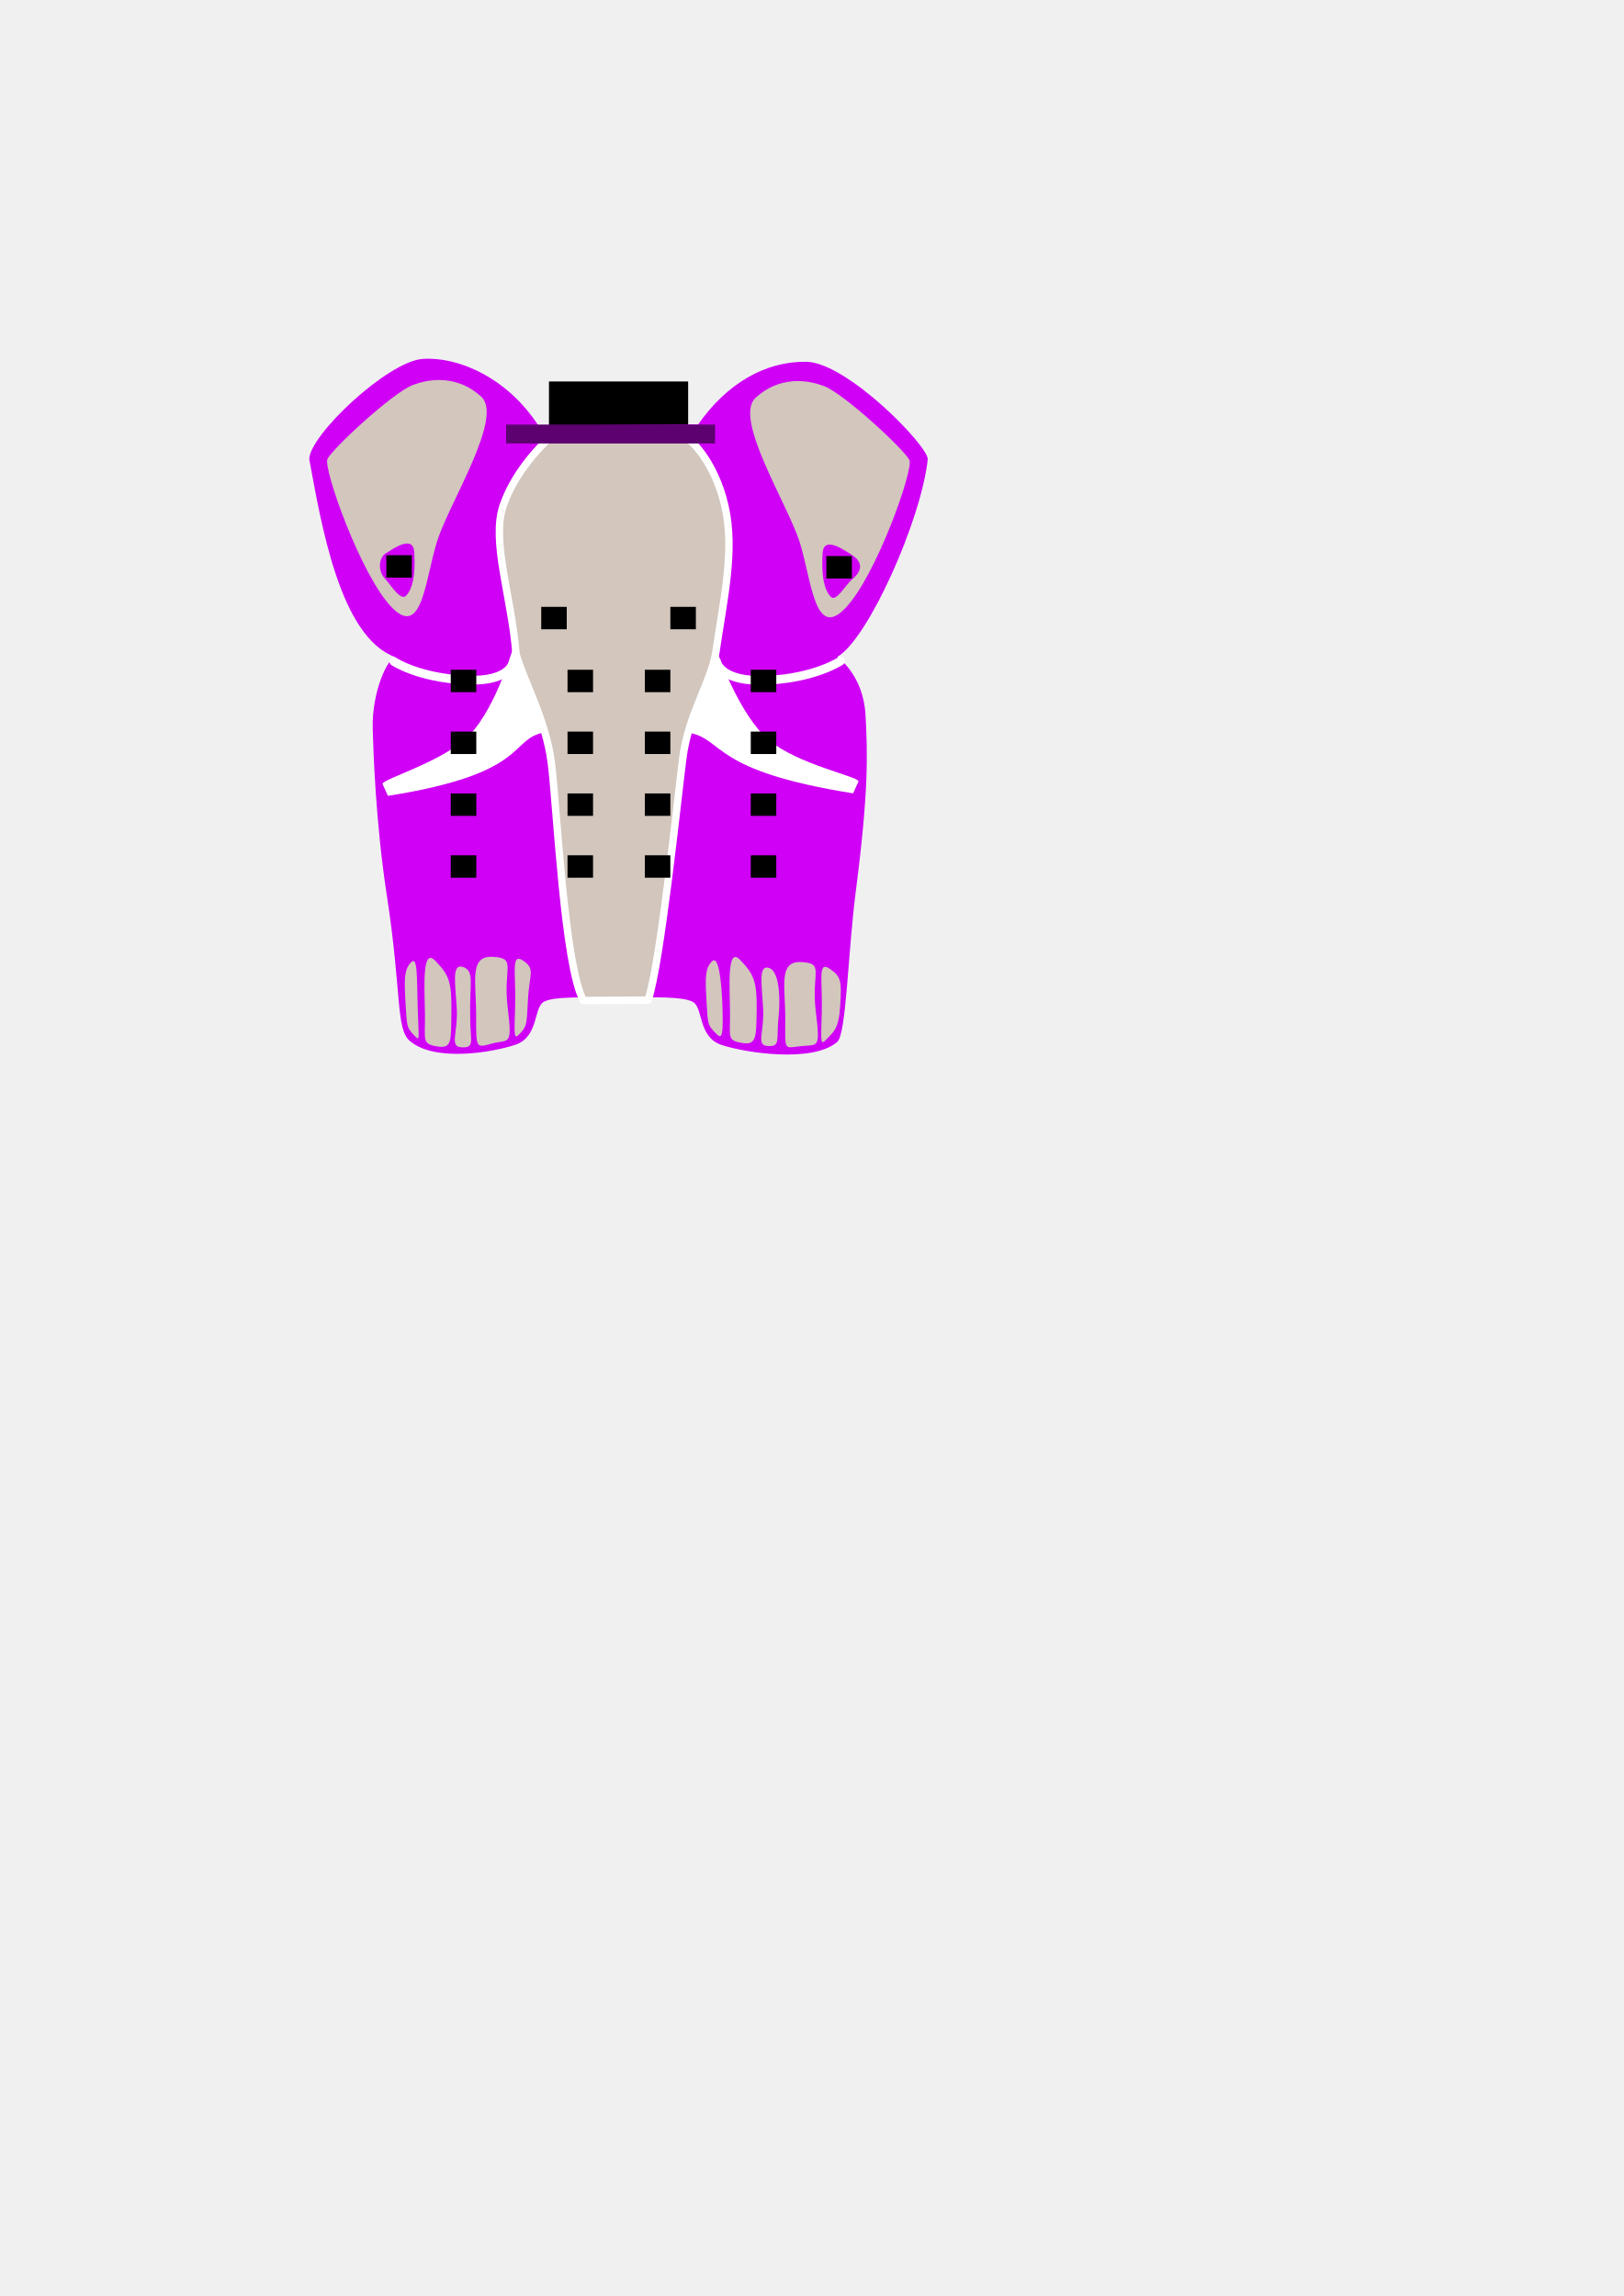
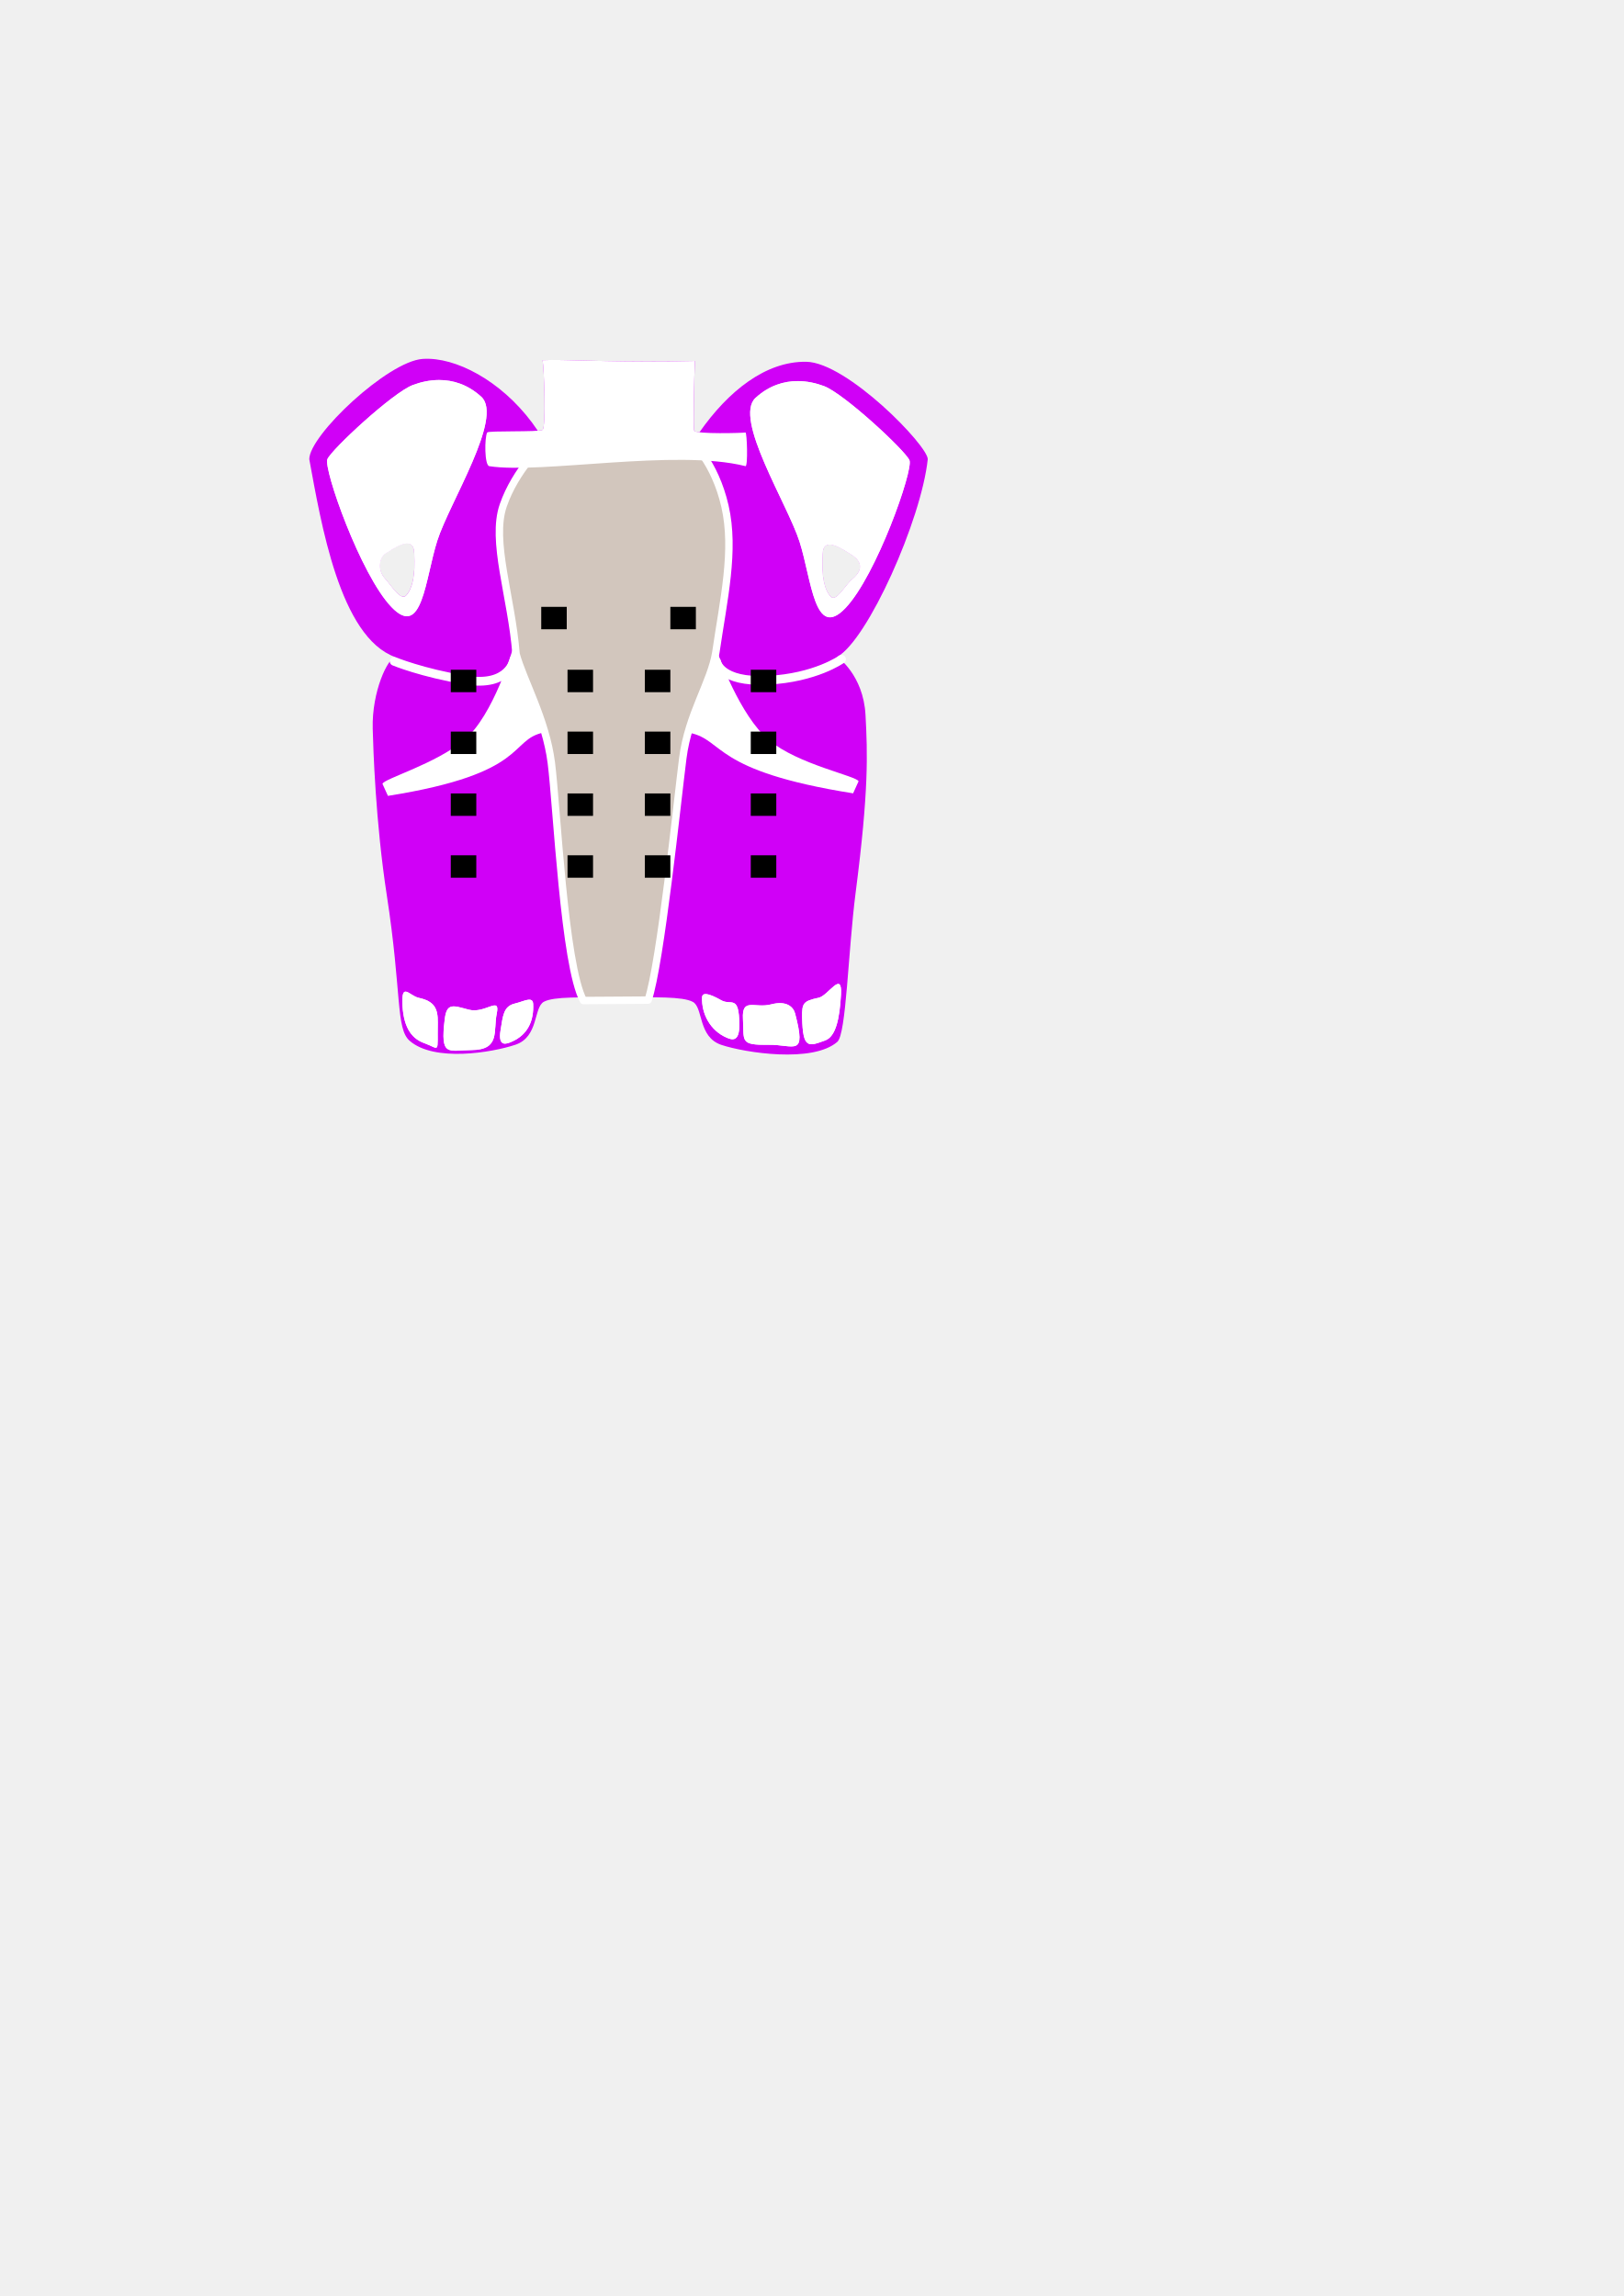
<svg xmlns="http://www.w3.org/2000/svg" width="210mm" height="297mm" viewBox="0 0 210 297" version="1.1" id="svg5">
  <defs id="defs2" />
  <g id="layer1">
-     <g id="g10920" transform="translate(-17.39572,35.62011)">
-       <rect style="fill:#000000;fill-opacity:1;stroke:none;stroke-width:0.154;stroke-miterlimit:3" id="rect999" width="18" height="6" x="88.396" y="13.726" />
-       <rect style="fill:#f1d403;fill-opacity:1;stroke:none;stroke-width:1.256;stroke-linecap:round;stroke-linejoin:round;stroke-miterlimit:3;stroke-dasharray:none;stroke-opacity:1" id="rect10916" width="18" height="19.5" x="88.397" y="19.743" />
+     <path id="path1064" style="fill:#d000f7;fill-opacity:1;stroke:none;stroke-width:0.231px;stroke-linecap:butt;stroke-linejoin:miter;stroke-opacity:1" d="M 55.525 46.414 C 55.229 46.404 54.939 46.408 54.656 46.429 C 50.137 46.752 39.999 56.306 40 59.401 C 41.505 67.525 43.922 82.441 51.143 85.005 C 50.173 85.068 48.073 89.447 48.205 94.271 C 48.275 96.813 48.557 106.264 50.031 115.838 C 51.972 128.447 51.177 133.067 52.987 134.637 C 56.172 137.399 63.583 136.167 66.646 135.148 C 69.708 134.129 68.986 130.292 70.354 129.577 C 71.677 128.886 75.039 129.029 79.904 129.018 C 84.768 129.008 88.241 128.884 89.6 129.595 C 90.968 130.31 90.246 134.146 93.308 135.165 C 96.37 136.184 105.104 137.535 108.29 134.773 C 109.464 133.755 109.669 123.168 110.667 115.433 C 112.377 102.188 112.209 97.486 111.94 92.488 C 111.659 87.265 108.284 84.967 108.284 84.967 C 112.219 82.773 119.147 67.306 119.991 59.401 C 120.008 57.652 109.552 46.876 104.275 46.797 C 99.011 46.718 94.163 50.624 90.46 55.921 C 90.084 55.873 89.836 55.808 89.792 55.721 C 89.64 55.42 89.782 48.884 89.87 46.701 C 80.822 46.909 74.416 46.56 71.305 46.569 C 70.86 46.571 70.483 46.579 70.175 46.598 C 70.369 47.536 70.64 55.326 70.167 55.616 C 70.093 55.661 69.857 55.692 69.556 55.717 C 65.726 49.983 59.911 46.562 55.525 46.414 z M 52.687 70.289 C 53.18 70.304 53.541 70.615 53.57 71.483 C 53.751 74.529 53.313 76.152 52.537 77.017 C 51.82 77.816 50.532 75.642 49.743 74.788 C 48.787 73.753 49.034 72.073 49.875 71.565 C 50.4 71.248 51.68 70.33 52.586 70.289 C 52.62 70.288 52.654 70.288 52.687 70.289 z M 107.273 70.44 C 107.306 70.439 107.34 70.439 107.374 70.441 C 108.28 70.481 109.559 71.399 110.085 71.716 C 110.925 72.224 112.137 73.357 110.217 74.939 C 109.32 75.679 108.141 77.967 107.424 77.168 C 106.648 76.303 106.209 74.68 106.39 71.634 C 106.419 70.766 106.78 70.455 107.273 70.44 z " />
+     <g id="layer6">
+       <path id="path5555-9-6" style="fill:#d2c6bd;fill-opacity:1;stroke:none;stroke-width:0.959;stroke-linecap:round;stroke-linejoin:round;stroke-dasharray:none;stroke-opacity:1" d="M 75.464,129.431 C 72.976,124.862 72.035,104.328 71.314,98.672 70.593,93.016 67.661,87.966 66.752,84.597 66.166,77.183 63.502,69.992 65.098,65.384 c 1.596,-4.607 5.153,-7.927 5.869,-8.654 6.907,-0.124 11.019,0.067 17.817,-0.04 0.582,0.154 3.678,3.064 4.99,8.805 1.312,5.741 -0.185,12.067 -1.181,18.9 -0.634,3.877 -3.551,8.014 -4.272,13.67 -0.721,5.656 -2.882,26.559 -4.489,31.312 z" />
    </g>
-     <path id="path1064" style="fill:#d000f7;fill-opacity:1;stroke:none;stroke-width:0.231px;stroke-linecap:butt;stroke-linejoin:miter;stroke-opacity:1" d="M 54.656,46.429 C 50.137,46.752 39.999,56.306 40,59.401 c 1.505,8.124 3.922,23.04 11.143,25.604 -0.969,0.063 -3.07,4.442 -2.937,9.266 0.07,2.542 0.352,11.993 1.826,21.567 1.941,12.609 1.146,17.228 2.956,18.798 3.185,2.762 10.596,1.53 13.658,0.511 3.062,-1.019 2.34,-4.856 3.708,-5.571 1.323,-0.692 4.686,-0.548 9.55,-0.558 4.865,-0.011 8.337,-0.134 9.696,0.576 1.368,0.715 0.646,4.552 3.708,5.571 3.062,1.019 11.796,2.37 14.981,-0.392 1.174,-1.018 1.379,-11.605 2.378,-19.341 1.709,-13.245 1.543,-17.947 1.274,-22.944 -0.281,-5.224 -3.656,-7.521 -3.656,-7.521 3.935,-2.194 10.863,-17.66 11.707,-25.566 0.017,-1.748 -10.44,-12.525 -15.716,-12.604 -5.277,-0.079 -10.287,2.806 -13.993,8.123 0.047,-0.041 -20.649,0.135 -20.649,0.135 -4.081,-6.278 -10.457,-8.949 -14.976,-8.626 z" />
    <g id="layer2" transform="matrix(0.9675774,0,0,0.9706236,1.296905,1.350124)">
-       <path style="fill:none;stroke:#ffffff;stroke-width:1.165;stroke-linecap:round;stroke-linejoin:miter;stroke-dasharray:none;stroke-opacity:1" d="m 51.308,86.763 c 0,0 3.217,2.174 9.601,2.48 6.384,0.306 6.464,-2.765 6.464,-2.765" id="path2001" />
-       <path style="fill:none;stroke:#ffffff;stroke-width:1.165;stroke-linecap:round;stroke-linejoin:miter;stroke-dasharray:none;stroke-opacity:1" d="m 111.009,86.705 c 0,0 -3.359,2.255 -9.743,2.561 -6.384,0.306 -6.821,-2.474 -6.821,-2.474" id="path2001-7" />
-       <path id="path5555-9" style="fill:#d2c6bd;fill-opacity:1;stroke:#ffffff;stroke-width:0.99;stroke-linecap:round;stroke-linejoin:round;stroke-dasharray:none;stroke-opacity:1" d="M 76.642,131.95 C 74.07,127.242 73.098,106.086 72.353,100.259 71.607,94.432 68.577,89.23 67.638,85.758 67.032,78.12 64.279,70.711 65.928,65.964 c 1.649,-4.747 5.326,-8.167 6.066,-8.916 7.139,-0.128 11.388,0.069 18.414,-0.041 0.601,0.158 3.801,3.157 5.157,9.071 1.356,5.914 -0.191,12.432 -1.22,19.472 -0.655,3.995 -3.67,8.256 -4.415,14.084 -0.746,5.827 -2.979,27.363 -4.639,32.259 z" />
+       <path style="fill:none;stroke:#ffffff;stroke-width:1.165;stroke-linecap:round;stroke-linejoin:miter;stroke-dasharray:none;stroke-opacity:1" d="m 51.343,86.742 c 0,0 3.711,1.54 9.567,2.502 5.856,0.962 6.464,-2.765 6.464,-2.765" id="path2001" />
+       <path style="fill:none;stroke:#ffffff;stroke-width:1.165;stroke-linecap:round;stroke-linejoin:miter;stroke-dasharray:none;stroke-opacity:1" d="m 111.144,86.469 c 0,0 -3.494,2.491 -9.878,2.798 -6.384,0.306 -6.821,-2.474 -6.821,-2.474" id="path2001-7" />
+       <path id="path5555-9" style="fill:none;fill-opacity:1;stroke:#ffffff;stroke-width:0.99;stroke-linecap:round;stroke-linejoin:round;stroke-dasharray:none;stroke-opacity:1" d="M 76.642,131.95 C 74.07,127.242 73.098,106.086 72.353,100.259 71.607,94.432 68.577,89.23 67.638,85.758 67.032,78.12 64.279,70.711 65.928,65.964 c 1.649,-4.747 5.326,-8.167 6.066,-8.916 7.139,-0.128 11.388,0.069 18.414,-0.041 0.601,0.158 3.801,3.157 5.157,9.071 1.356,5.914 -0.191,12.432 -1.22,19.472 -0.655,3.995 -3.67,8.256 -4.415,14.084 -0.746,5.827 -2.979,27.363 -4.639,32.259 z" />
      <path style="fill:#ffffff;fill-opacity:1;stroke:none;stroke-width:0.265px;stroke-linecap:butt;stroke-linejoin:miter;stroke-opacity:1" d="m 112.692,104.337 c -18.939,-2.997 -17.149,-7.09 -21.842,-8.065 0.983,-5.129 3.812,-10.481 3.812,-10.481 0,0 2.874,8.172 6.762,11.441 3.888,3.269 11.832,4.811 11.997,5.504" id="path9647-4" />
      <path style="fill:#ffffff;fill-opacity:1;stroke:none;stroke-width:0.265px;stroke-linecap:butt;stroke-linejoin:miter;stroke-opacity:1" d="m 50.513,104.675 c 18.939,-2.997 16.124,-7.469 20.817,-8.444 -0.983,-5.129 -4.122,-11.148 -4.122,-11.148 0,0 -2.564,8.839 -6.452,12.107 -3.888,3.269 -10.807,5.19 -10.971,5.883" id="path9647-4-8" />
-       <rect style="fill:#5d0070;fill-opacity:1;stroke:none;stroke-width:0.687;stroke-linecap:round;stroke-linejoin:round;stroke-miterlimit:3;stroke-dasharray:none;stroke-opacity:1" id="rect9794" width="27.936" height="2.516" x="66.308" y="55.194" />
+       <path id="rect9794" style="fill:#ffffff;stroke-width:0.589;stroke-linecap:round;stroke-linejoin:round;stroke-miterlimit:3" d="m 71.302,46.564 c -0.444,0.001 -0.822,0.01 -1.13,0.028 0.194,0.938 0.465,8.729 -0.008,9.019 -0.493,0.302 -7.016,0.076 -7.155,0.334 -0.35,0.653 -0.362,4.257 0.274,4.357 6.709,1.047 24.129,-2.278 33.129,-0.004 0.343,0.087 0.203,-4.402 0,-4.353 -0.281,0.068 -6.386,0.239 -6.623,-0.23 -0.152,-0.301 -0.01,-6.836 0.078,-9.02 -9.048,0.209 -15.454,-0.141 -18.565,-0.131 z" transform="matrix(1.033509,0,0,1.030266,-1.340363,-1.390986)" />
+       <path style="fill:#ffffff;fill-opacity:0.982;stroke:none;stroke-width:0.174px;stroke-linecap:butt;stroke-linejoin:miter;stroke-opacity:1" d="m 52.465,132.627 c -0.179,-3.259 0.902,-1.305 2.186,-1.031 2.027,0.434 2.568,1.38 2.532,3.29 -0.082,4.306 0.374,3.532 -1.83,2.735 -1.407,-0.509 -2.709,-1.736 -2.888,-4.995 z" id="path2146-3-6-7" />
+       <path style="fill:#ffffff;fill-opacity:0.982;stroke:none;stroke-width:0.178px;stroke-linecap:butt;stroke-linejoin:miter;stroke-opacity:1" d="m 58.117,134.398 c 0.274,-2.199 1.155,-1.764 3.207,-1.229 2.207,0.575 4.238,-1.883 3.744,0.495 -0.494,2.378 0.503,4.861 -3.386,4.89 -3.089,0.022 -4.208,0.999 -3.565,-4.156 z" id="path2146-3-0" />
+       <path style="fill:#ffffff;fill-opacity:0.982;stroke:none;stroke-width:0.174px;stroke-linecap:butt;stroke-linejoin:miter;stroke-opacity:1" d="m 67.476,132.356 c 1.237,-0.29 2.4,-1.018 2.455,0.045 0.111,2.152 -0.648,4.089 -2.874,5.044 -0.651,0.279 -1.867,0.803 -1.482,-1.543 0.312,-1.896 0.381,-3.189 1.901,-3.546 z" id="path2146-3-6-2-9" />
+       <path style="fill:#ffffff;fill-opacity:0.982;stroke:none;stroke-width:0.174px;stroke-linecap:butt;stroke-linejoin:miter;stroke-opacity:1" d="m 111.08,131.136 c 0.179,-3.259 -1.704,0.171 -2.987,0.445 -2.027,0.434 -2.246,0.69 -2.21,2.6 0.082,4.306 0.884,3.882 3.087,3.085 1.407,-0.509 1.931,-2.872 2.11,-6.13 z" id="path2146-3-6-6-3" />
+       <path style="fill:#ffffff;fill-opacity:0.982;stroke:none;stroke-width:0.178px;stroke-linecap:butt;stroke-linejoin:miter;stroke-opacity:1" d="m 104.948,133.693 c -0.238,-0.904 -1.155,-1.764 -3.207,-1.229 -2.207,0.575 -3.937,-0.979 -3.766,1.96 0.171,2.939 -0.481,3.479 3.408,3.425 3.438,-0.048 5.119,1.753 3.565,-4.156 z" id="path2146-3-7-6" />
+       <path style="fill:#ffffff;fill-opacity:0.982;stroke:none;stroke-width:0.174px;stroke-linecap:butt;stroke-linejoin:miter;stroke-opacity:1" d="m 95.073,131.918 c -1.836,-1.046 -2.541,-1.014 -2.565,-0.384 -0.081,2.154 1.061,4.412 3.287,5.366 0.651,0.279 1.709,0.674 1.695,-1.703 -0.024,-4.133 -1.098,-2.527 -2.417,-3.279 z" id="path2146-3-6-2-5-0" />
+       <path id="path2146-5-4-6" style="fill:#ffffff;fill-opacity:0.833;stroke:none;stroke-width:0.265px;stroke-linecap:butt;stroke-linejoin:miter;stroke-opacity:1" d="m 57.335,49.257 c -1.239,0.004 -2.431,0.27 -3.496,0.669 -2.672,1 -10.888,8.603 -11.422,9.889 -0.533,1.286 4.43,15.398 8.571,19.705 4.141,4.307 4.501,-3.782 6.125,-8.851 1.624,-5.068 8.885,-16.444 5.879,-19.179 -1.808,-1.645 -3.787,-2.239 -5.658,-2.233 z M 52.969,77.981 c -0.741,0.823 -2.071,-1.416 -2.887,-2.296 -0.989,-1.066 -0.733,-2.798 0.136,-3.321 0.869,-0.523 3.734,-2.63 3.819,-0.084 0.187,3.138 -0.266,4.81 -1.068,5.701 z" />
+       <path id="path2146-5-4-5-2" style="fill:#ffffff;fill-opacity:0.833;stroke:none;stroke-width:0.265px;stroke-linecap:butt;stroke-linejoin:miter;stroke-opacity:1" d="m 105.311,49.4 c 1.239,0.004 2.431,0.27 3.496,0.669 2.672,1 10.888,8.603 11.422,9.889 0.533,1.286 -4.43,15.398 -8.571,19.705 -4.141,4.307 -4.501,-3.782 -6.125,-8.851 -1.624,-5.068 -8.885,-16.444 -5.879,-19.179 1.808,-1.645 3.787,-2.239 5.658,-2.233 z m 4.367,28.724 c 0.741,0.823 1.959,-1.534 2.887,-2.296 1.984,-1.63 0.733,-2.798 -0.136,-3.321 -0.869,-0.523 -3.734,-2.63 -3.819,-0.084 -0.187,3.138 0.266,4.81 1.068,5.701 z" />
    </g>
    <g id="layer3" transform="matrix(0.9675774,0,0,0.9706236,1.296905,1.350124)">
-       <path id="path2146-5-4" style="fill:#d2c6bd;fill-opacity:1;stroke:none;stroke-width:0.265px;stroke-linecap:butt;stroke-linejoin:miter;stroke-opacity:1" d="m 57.335,49.25 c -1.239,0.004 -2.431,0.27 -3.496,0.669 -2.672,1 -10.888,8.603 -11.422,9.889 -0.533,1.286 4.43,15.398 8.571,19.705 4.141,4.307 4.501,-3.782 6.125,-8.851 1.624,-5.068 8.885,-16.444 5.879,-19.179 -1.808,-1.645 -3.787,-2.239 -5.658,-2.233 z m -4.367,28.724 c -0.741,0.823 -2.071,-1.416 -2.887,-2.296 -0.989,-1.066 -0.733,-2.798 0.136,-3.321 0.869,-0.523 3.734,-2.63 3.819,-0.084 0.187,3.138 -0.266,4.81 -1.068,5.701 z" />
-       <path id="path2146-5-4-5" style="fill:#d2c6bd;fill-opacity:1;stroke:none;stroke-width:0.265px;stroke-linecap:butt;stroke-linejoin:miter;stroke-opacity:1" d="m 105.311,49.393 c 1.239,0.004 2.431,0.27 3.496,0.669 2.672,1 10.888,8.603 11.422,9.889 0.533,1.286 -4.43,15.398 -8.571,19.705 -4.141,4.307 -4.501,-3.782 -6.125,-8.851 -1.624,-5.068 -8.885,-16.444 -5.879,-19.179 1.808,-1.645 3.787,-2.239 5.658,-2.233 z m 4.367,28.724 c 0.741,0.823 1.959,-1.534 2.887,-2.296 1.984,-1.63 0.733,-2.798 -0.136,-3.321 -0.869,-0.523 -3.734,-2.63 -3.819,-0.084 -0.187,3.138 0.266,4.81 1.068,5.701 z" />
-       <path style="fill:#d2c6bd;fill-opacity:1;stroke:none;stroke-width:0.174px;stroke-linecap:butt;stroke-linejoin:miter;stroke-opacity:1" d="m 52.861,132.191 c -0.179,-3.259 -0.166,-4.371 0.735,-5.323 0.901,-0.952 0.777,1.871 0.902,6.176 0.125,4.305 0.361,4.431 -0.544,3.475 -0.905,-0.956 -0.914,-1.07 -1.093,-4.329 z" id="path2146-3-6" />
-       <path style="fill:#d2c6bd;fill-opacity:1;stroke:none;stroke-width:0.178px;stroke-linecap:butt;stroke-linejoin:miter;stroke-opacity:1" d="m 55.464,133.92 c -0.024,-3.343 -0.491,-9.205 1.381,-7.266 1.872,1.939 2.198,2.829 2.15,6.744 -0.048,3.915 0.12,5.013 -1.919,4.668 -2.039,-0.346 -1.588,-0.802 -1.612,-4.145 z" id="path2146-3" />
-       <path style="fill:#d2c6bd;fill-opacity:1;stroke:none;stroke-width:0.174px;stroke-linecap:butt;stroke-linejoin:miter;stroke-opacity:1" d="m 59.71,132.999 c -0.179,-3.259 -0.717,-6.083 0.863,-5.513 1.579,0.57 0.814,2.256 0.939,6.561 -0.033,3.287 0.736,4.271 -1.235,4.134 -1.56,-0.135 -0.388,-1.923 -0.567,-5.182 z" id="path2146-3-6-2" />
-       <path style="fill:#d2c6bd;fill-opacity:1;stroke:none;stroke-width:0.174px;stroke-linecap:butt;stroke-linejoin:miter;stroke-opacity:1" d="m 62.306,133.94 c 0.013,-4.485 -0.997,-8 2.244,-7.815 3.242,0.185 1.324,1.452 1.972,6.755 0.648,5.303 0.147,4.201 -2.058,4.794 -2.204,0.593 -2.171,0.751 -2.158,-3.734 z" id="path2146-3-5" />
-       <path style="fill:#d2c6bd;fill-opacity:1;stroke:none;stroke-width:0.174px;stroke-linecap:butt;stroke-linejoin:miter;stroke-opacity:1" d="m 69.238,131.7 c 0.179,-3.259 1.019,-3.955 -0.656,-5.07 -1.675,-1.115 -0.941,1.701 -1.065,6.006 -0.125,4.305 -0.197,4.601 0.708,3.645 0.905,-0.956 0.835,-1.323 1.014,-4.582 z" id="path2146-3-6-9" />
-       <path style="fill:#d2c6bd;fill-opacity:1;stroke:none;stroke-width:0.173px;stroke-linecap:butt;stroke-linejoin:miter;stroke-opacity:1" d="m 96.242,133.575 c -0.023,-3.245 -0.475,-8.935 1.336,-7.053 1.811,1.882 2.27,2.809 2.224,6.608 -0.047,3.8 -0.027,4.804 -2,4.468 -1.973,-0.336 -1.537,-0.778 -1.56,-4.023 z" id="path2146-3-1" />
-       <path style="fill:#d2c6bd;fill-opacity:1;stroke:none;stroke-width:0.168px;stroke-linecap:butt;stroke-linejoin:miter;stroke-opacity:1" d="m 93.091,131.919 c -0.173,-3.163 -0.16,-4.243 0.711,-5.167 0.871,-0.924 1.316,2.237 1.437,6.415 0.121,4.179 -0.215,3.881 -1.091,2.953 -0.876,-0.928 -0.884,-1.038 -1.057,-4.201 z" id="path2146-3-6-27" />
-       <path style="fill:#d2c6bd;fill-opacity:1;stroke:none;stroke-width:0.168px;stroke-linecap:butt;stroke-linejoin:miter;stroke-opacity:1" d="m 110.972,132.576 c 0.173,-3.163 0.184,-3.798 -1.437,-4.881 -1.621,-1.082 -0.91,1.651 -1.031,5.83 -0.121,4.179 -0.191,4.466 0.685,3.538 0.876,-0.928 1.61,-1.325 1.783,-4.487 z" id="path2146-3-6-9-0" />
-       <path style="fill:#d2c6bd;fill-opacity:1;stroke:none;stroke-width:0.168px;stroke-linecap:butt;stroke-linejoin:miter;stroke-opacity:1" d="m 100.665,132.978 c -0.173,-3.163 -0.693,-5.904 0.835,-5.351 1.528,0.553 1.403,4.956 1.247,6.299 -0.377,3.265 0.373,4.215 -1.534,4.081 -1.509,-0.131 -0.375,-1.867 -0.548,-5.03 z" id="path2146-3-6-2-9" />
-       <path style="fill:#d2c6bd;fill-opacity:1;stroke:none;stroke-width:0.168px;stroke-linecap:butt;stroke-linejoin:miter;stroke-opacity:1" d="m 103.625,134.406 c 0.012,-4.353 -0.965,-7.765 2.171,-7.585 3.137,0.18 1.281,1.409 1.908,6.556 0.627,5.147 0.316,4.4 -1.991,4.653 -2.306,0.253 -2.101,0.729 -2.088,-3.624 z" id="path2146-3-5-3" />
+       <path id="path2146-5-4" style="fill:#ffffff;fill-opacity:1;stroke:none;stroke-width:0.265px;stroke-linecap:butt;stroke-linejoin:miter;stroke-opacity:1" d="m 57.335,49.25 c -1.239,0.004 -2.431,0.27 -3.496,0.669 -2.672,1 -10.888,8.603 -11.422,9.889 -0.533,1.286 4.43,15.398 8.571,19.705 4.141,4.307 4.501,-3.782 6.125,-8.851 1.624,-5.068 8.885,-16.444 5.879,-19.179 -1.808,-1.645 -3.787,-2.239 -5.658,-2.233 z m -4.367,28.724 c -0.741,0.823 -2.071,-1.416 -2.887,-2.296 -0.989,-1.066 -0.733,-2.798 0.136,-3.321 0.869,-0.523 3.734,-2.63 3.819,-0.084 0.187,3.138 -0.266,4.81 -1.068,5.701 z" />
+       <path id="path2146-5-4-5" style="fill:#ffffff;fill-opacity:1;stroke:none;stroke-width:0.265px;stroke-linecap:butt;stroke-linejoin:miter;stroke-opacity:1" d="m 105.311,49.393 c 1.239,0.004 2.431,0.27 3.496,0.669 2.672,1 10.888,8.603 11.422,9.889 0.533,1.286 -4.43,15.398 -8.571,19.705 -4.141,4.307 -4.501,-3.782 -6.125,-8.851 -1.624,-5.068 -8.885,-16.444 -5.879,-19.179 1.808,-1.645 3.787,-2.239 5.658,-2.233 z m 4.367,28.724 c 0.741,0.823 1.959,-1.534 2.887,-2.296 1.984,-1.63 0.733,-2.798 -0.136,-3.321 -0.869,-0.523 -3.734,-2.63 -3.819,-0.084 -0.187,3.138 0.266,4.81 1.068,5.701 z" />
+       <path style="fill:#ffffff;fill-opacity:1;stroke:none;stroke-width:0.174px;stroke-linecap:butt;stroke-linejoin:miter;stroke-opacity:1" d="m 52.455,132.623 c -0.179,-3.259 0.902,-1.305 2.186,-1.031 2.027,0.434 2.568,1.38 2.532,3.29 -0.082,4.306 0.374,3.532 -1.83,2.735 -1.407,-0.509 -2.709,-1.736 -2.888,-4.995 z" id="path2146-3-6" />
+       <path style="fill:#ffffff;fill-opacity:1;stroke:none;stroke-width:0.178px;stroke-linecap:butt;stroke-linejoin:miter;stroke-opacity:1" d="m 58.107,134.394 c 0.274,-2.199 1.155,-1.764 3.207,-1.229 2.207,0.575 4.238,-1.883 3.744,0.495 -0.494,2.378 0.503,4.861 -3.386,4.89 -3.089,0.022 -4.208,0.999 -3.565,-4.156 z" id="path2146-3" />
+       <path style="fill:#ffffff;fill-opacity:1;stroke:none;stroke-width:0.174px;stroke-linecap:butt;stroke-linejoin:miter;stroke-opacity:1" d="m 67.466,132.352 c 1.237,-0.29 2.4,-1.018 2.455,0.045 0.111,2.152 -0.648,4.089 -2.874,5.044 -0.651,0.279 -1.867,0.803 -1.482,-1.543 0.312,-1.896 0.381,-3.189 1.901,-3.546 z" id="path2146-3-6-2" />
+       <path style="fill:#ffffff;fill-opacity:1;stroke:none;stroke-width:0.174px;stroke-linecap:butt;stroke-linejoin:miter;stroke-opacity:1" d="m 111.07,131.133 c 0.179,-3.259 -1.704,0.171 -2.987,0.445 -2.027,0.434 -2.246,0.69 -2.21,2.6 0.082,4.306 0.884,3.882 3.087,3.085 1.407,-0.509 1.931,-2.872 2.11,-6.13 z" id="path2146-3-6-6" />
+       <path style="fill:#ffffff;fill-opacity:1;stroke:none;stroke-width:0.178px;stroke-linecap:butt;stroke-linejoin:miter;stroke-opacity:1" d="m 104.939,133.689 c -0.238,-0.904 -1.155,-1.764 -3.207,-1.229 -2.207,0.575 -3.937,-0.979 -3.766,1.96 0.171,2.939 -0.481,3.479 3.408,3.425 3.438,-0.048 5.119,1.753 3.565,-4.156 z" id="path2146-3-7" />
+       <path style="fill:#ffffff;fill-opacity:1;stroke:none;stroke-width:0.174px;stroke-linecap:butt;stroke-linejoin:miter;stroke-opacity:1" d="m 95.063,131.914 c -1.836,-1.046 -2.541,-1.014 -2.565,-0.384 -0.081,2.154 1.061,4.412 3.287,5.366 0.651,0.279 1.709,0.674 1.695,-1.703 -0.024,-4.133 -1.098,-2.527 -2.417,-3.279 z" id="path2146-3-6-2-5" />
    </g>
    <g id="layer4" transform="translate(-2.048576,-3.363266)">
      <rect style="fill:#000000;fill-opacity:1;stroke:none;stroke-width:1.165;stroke-miterlimit:3;stroke-dasharray:none;stroke-opacity:1" id="rect2477" width="3.3" height="2.9" x="60.349" y="90" />
      <rect style="fill:#000000;fill-opacity:1;stroke:none;stroke-width:1.165;stroke-miterlimit:3;stroke-dasharray:none;stroke-opacity:1" id="rect2477-6" width="3.3" height="2.9" x="75.449" y="90" />
      <rect style="fill:#000000;fill-opacity:1;stroke:none;stroke-width:1.165;stroke-miterlimit:3;stroke-dasharray:none;stroke-opacity:1" id="rect2477-6-0" width="3.3" height="2.9" x="85.448" y="90" />
      <rect style="fill:#000000;fill-opacity:1;stroke:none;stroke-width:1.165;stroke-miterlimit:3;stroke-dasharray:none;stroke-opacity:1" id="rect2477-6-0-6" width="3.3" height="2.9" x="-102.449" y="-92.9" transform="scale(-1)" />
      <rect style="fill:#000000;fill-opacity:1;stroke:none;stroke-width:1.165;stroke-miterlimit:3;stroke-dasharray:none;stroke-opacity:1" id="rect2477-61" width="3.3" height="2.9" x="60.349" y="98" />
      <rect style="fill:#000000;fill-opacity:1;stroke:none;stroke-width:1.165;stroke-miterlimit:3;stroke-dasharray:none;stroke-opacity:1" id="rect2477-6-8" width="3.3" height="2.9" x="75.449" y="98" />
      <rect style="fill:#000000;fill-opacity:1;stroke:none;stroke-width:1.165;stroke-miterlimit:3;stroke-dasharray:none;stroke-opacity:1" id="rect2477-6-0-7" width="3.3" height="2.9" x="85.448" y="98" />
      <rect style="fill:#000000;fill-opacity:1;stroke:none;stroke-width:1.165;stroke-miterlimit:3;stroke-dasharray:none;stroke-opacity:1" id="rect2477-6-0-6-9" width="3.3" height="2.9" x="-102.449" y="-100.9" transform="scale(-1)" />
      <rect style="fill:#000000;fill-opacity:1;stroke:none;stroke-width:1.165;stroke-miterlimit:3;stroke-dasharray:none;stroke-opacity:1" id="rect2477-0" width="3.3" height="2.9" x="60.349" y="106" />
      <rect style="fill:#000000;fill-opacity:1;stroke:none;stroke-width:1.165;stroke-miterlimit:3;stroke-dasharray:none;stroke-opacity:1" id="rect2477-6-2" width="3.3" height="2.9" x="75.449" y="106" />
      <rect style="fill:#000000;fill-opacity:1;stroke:none;stroke-width:1.165;stroke-miterlimit:3;stroke-dasharray:none;stroke-opacity:1" id="rect2477-6-0-3" width="3.3" height="2.9" x="85.448" y="106" />
      <rect style="fill:#000000;fill-opacity:1;stroke:none;stroke-width:1.165;stroke-miterlimit:3;stroke-dasharray:none;stroke-opacity:1" id="rect2477-6-0-6-7" width="3.3" height="2.9" x="-102.449" y="-108.9" transform="scale(-1)" />
      <rect style="fill:#000000;fill-opacity:1;stroke:none;stroke-width:1.165;stroke-miterlimit:3;stroke-dasharray:none;stroke-opacity:1" id="rect2477-61-9" width="3.3" height="2.9" x="60.349" y="114" />
      <rect style="fill:#000000;fill-opacity:1;stroke:none;stroke-width:1.165;stroke-miterlimit:3;stroke-dasharray:none;stroke-opacity:1" id="rect2477-6-8-2" width="3.3" height="2.9" x="75.449" y="114" />
      <rect style="fill:#000000;fill-opacity:1;stroke:none;stroke-width:1.165;stroke-miterlimit:3;stroke-dasharray:none;stroke-opacity:1" id="rect2477-6-0-7-2" width="3.3" height="2.9" x="85.448" y="114" />
      <rect style="fill:#000000;fill-opacity:1;stroke:none;stroke-width:1.165;stroke-miterlimit:3;stroke-dasharray:none;stroke-opacity:1" id="rect2477-6-0-6-9-8" width="3.3" height="2.9" x="-102.449" y="-116.9" transform="scale(-1)" />
    </g>
    <g id="layer5">
      <rect style="fill:#000000;fill-opacity:1;stroke:none;stroke-width:1.165;stroke-miterlimit:3;stroke-dasharray:none;stroke-opacity:1" id="rect2477-6-9" width="3.3" height="2.9" x="70" y="78.5" />
-       <rect style="fill:#000000;fill-opacity:1;stroke:none;stroke-width:1.165;stroke-miterlimit:3;stroke-dasharray:none;stroke-opacity:1" id="rect2477-6-9-3" width="3.3" height="2.9" x="49.964" y="71.82" />
-       <rect style="fill:#000000;fill-opacity:1;stroke:none;stroke-width:1.165;stroke-miterlimit:3;stroke-dasharray:none;stroke-opacity:1" id="rect2477-6-9-3-6" width="3.3" height="2.9" x="106.874" y="71.93" />
      <rect style="fill:#000000;fill-opacity:1;stroke:none;stroke-width:1.165;stroke-miterlimit:3;stroke-dasharray:none;stroke-opacity:1" id="rect2477-6-0-31" width="3.3" height="2.9" x="86.7" y="78.5" />
    </g>
  </g>
</svg>
